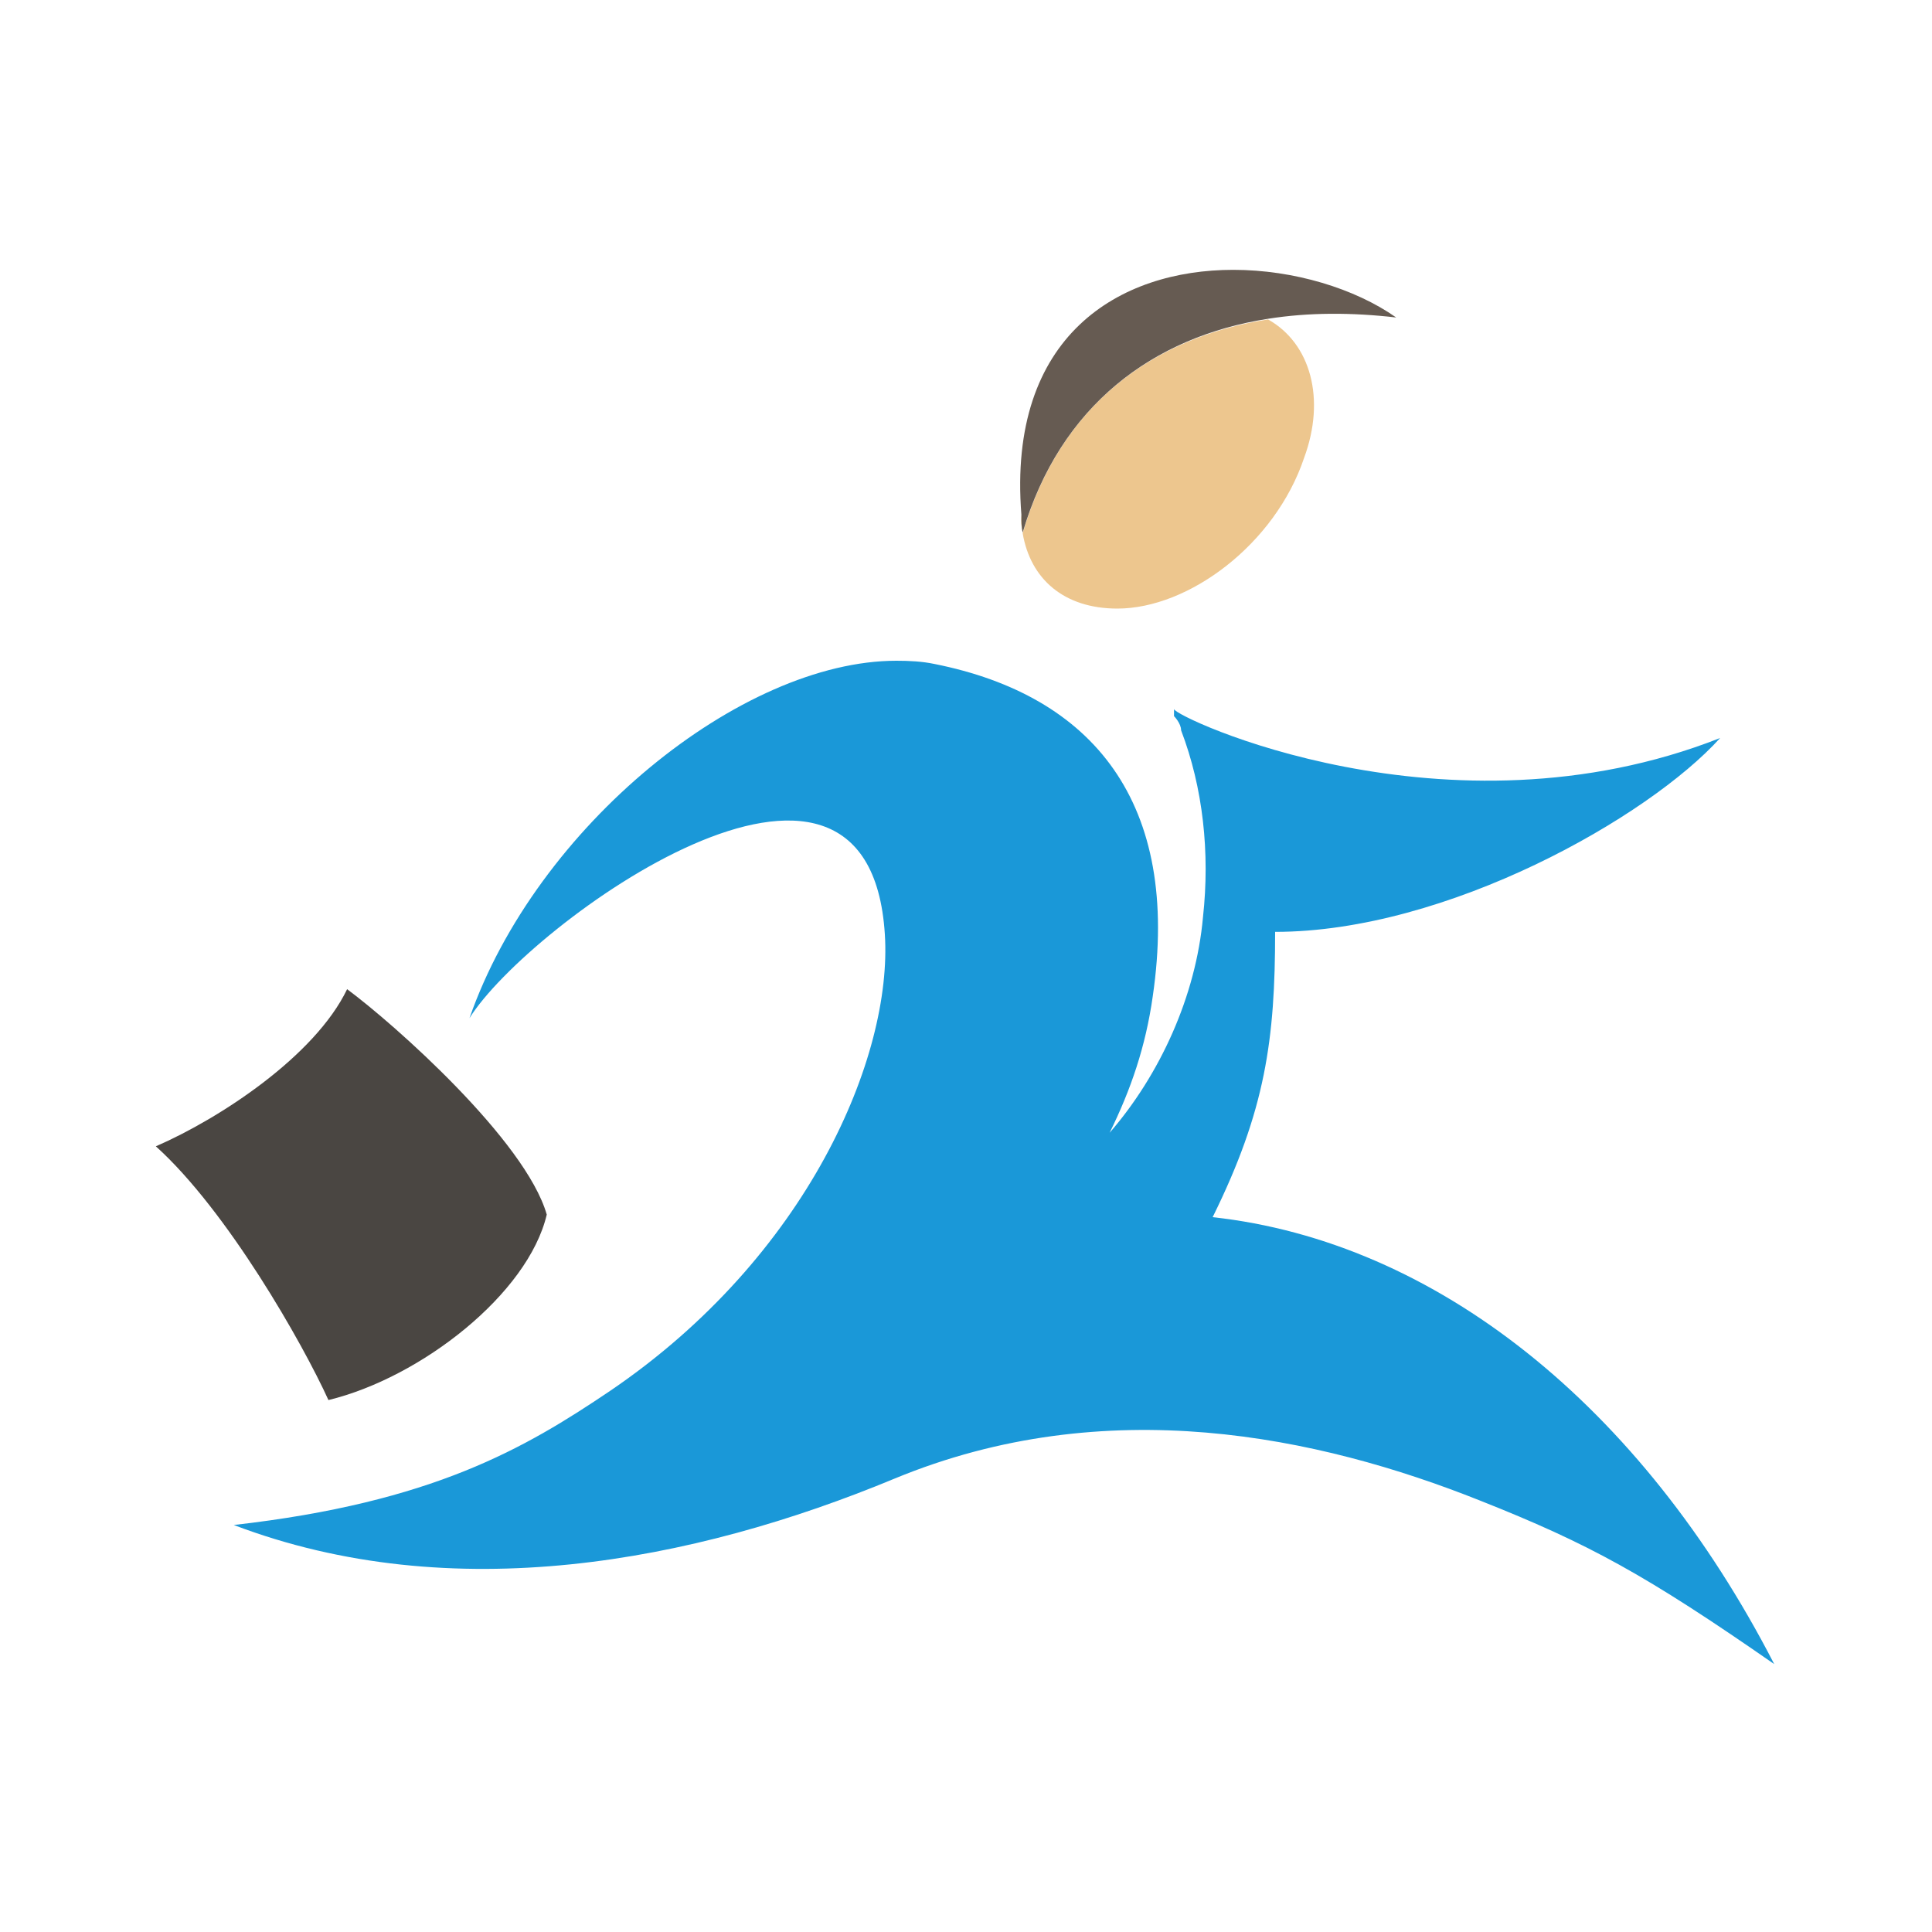
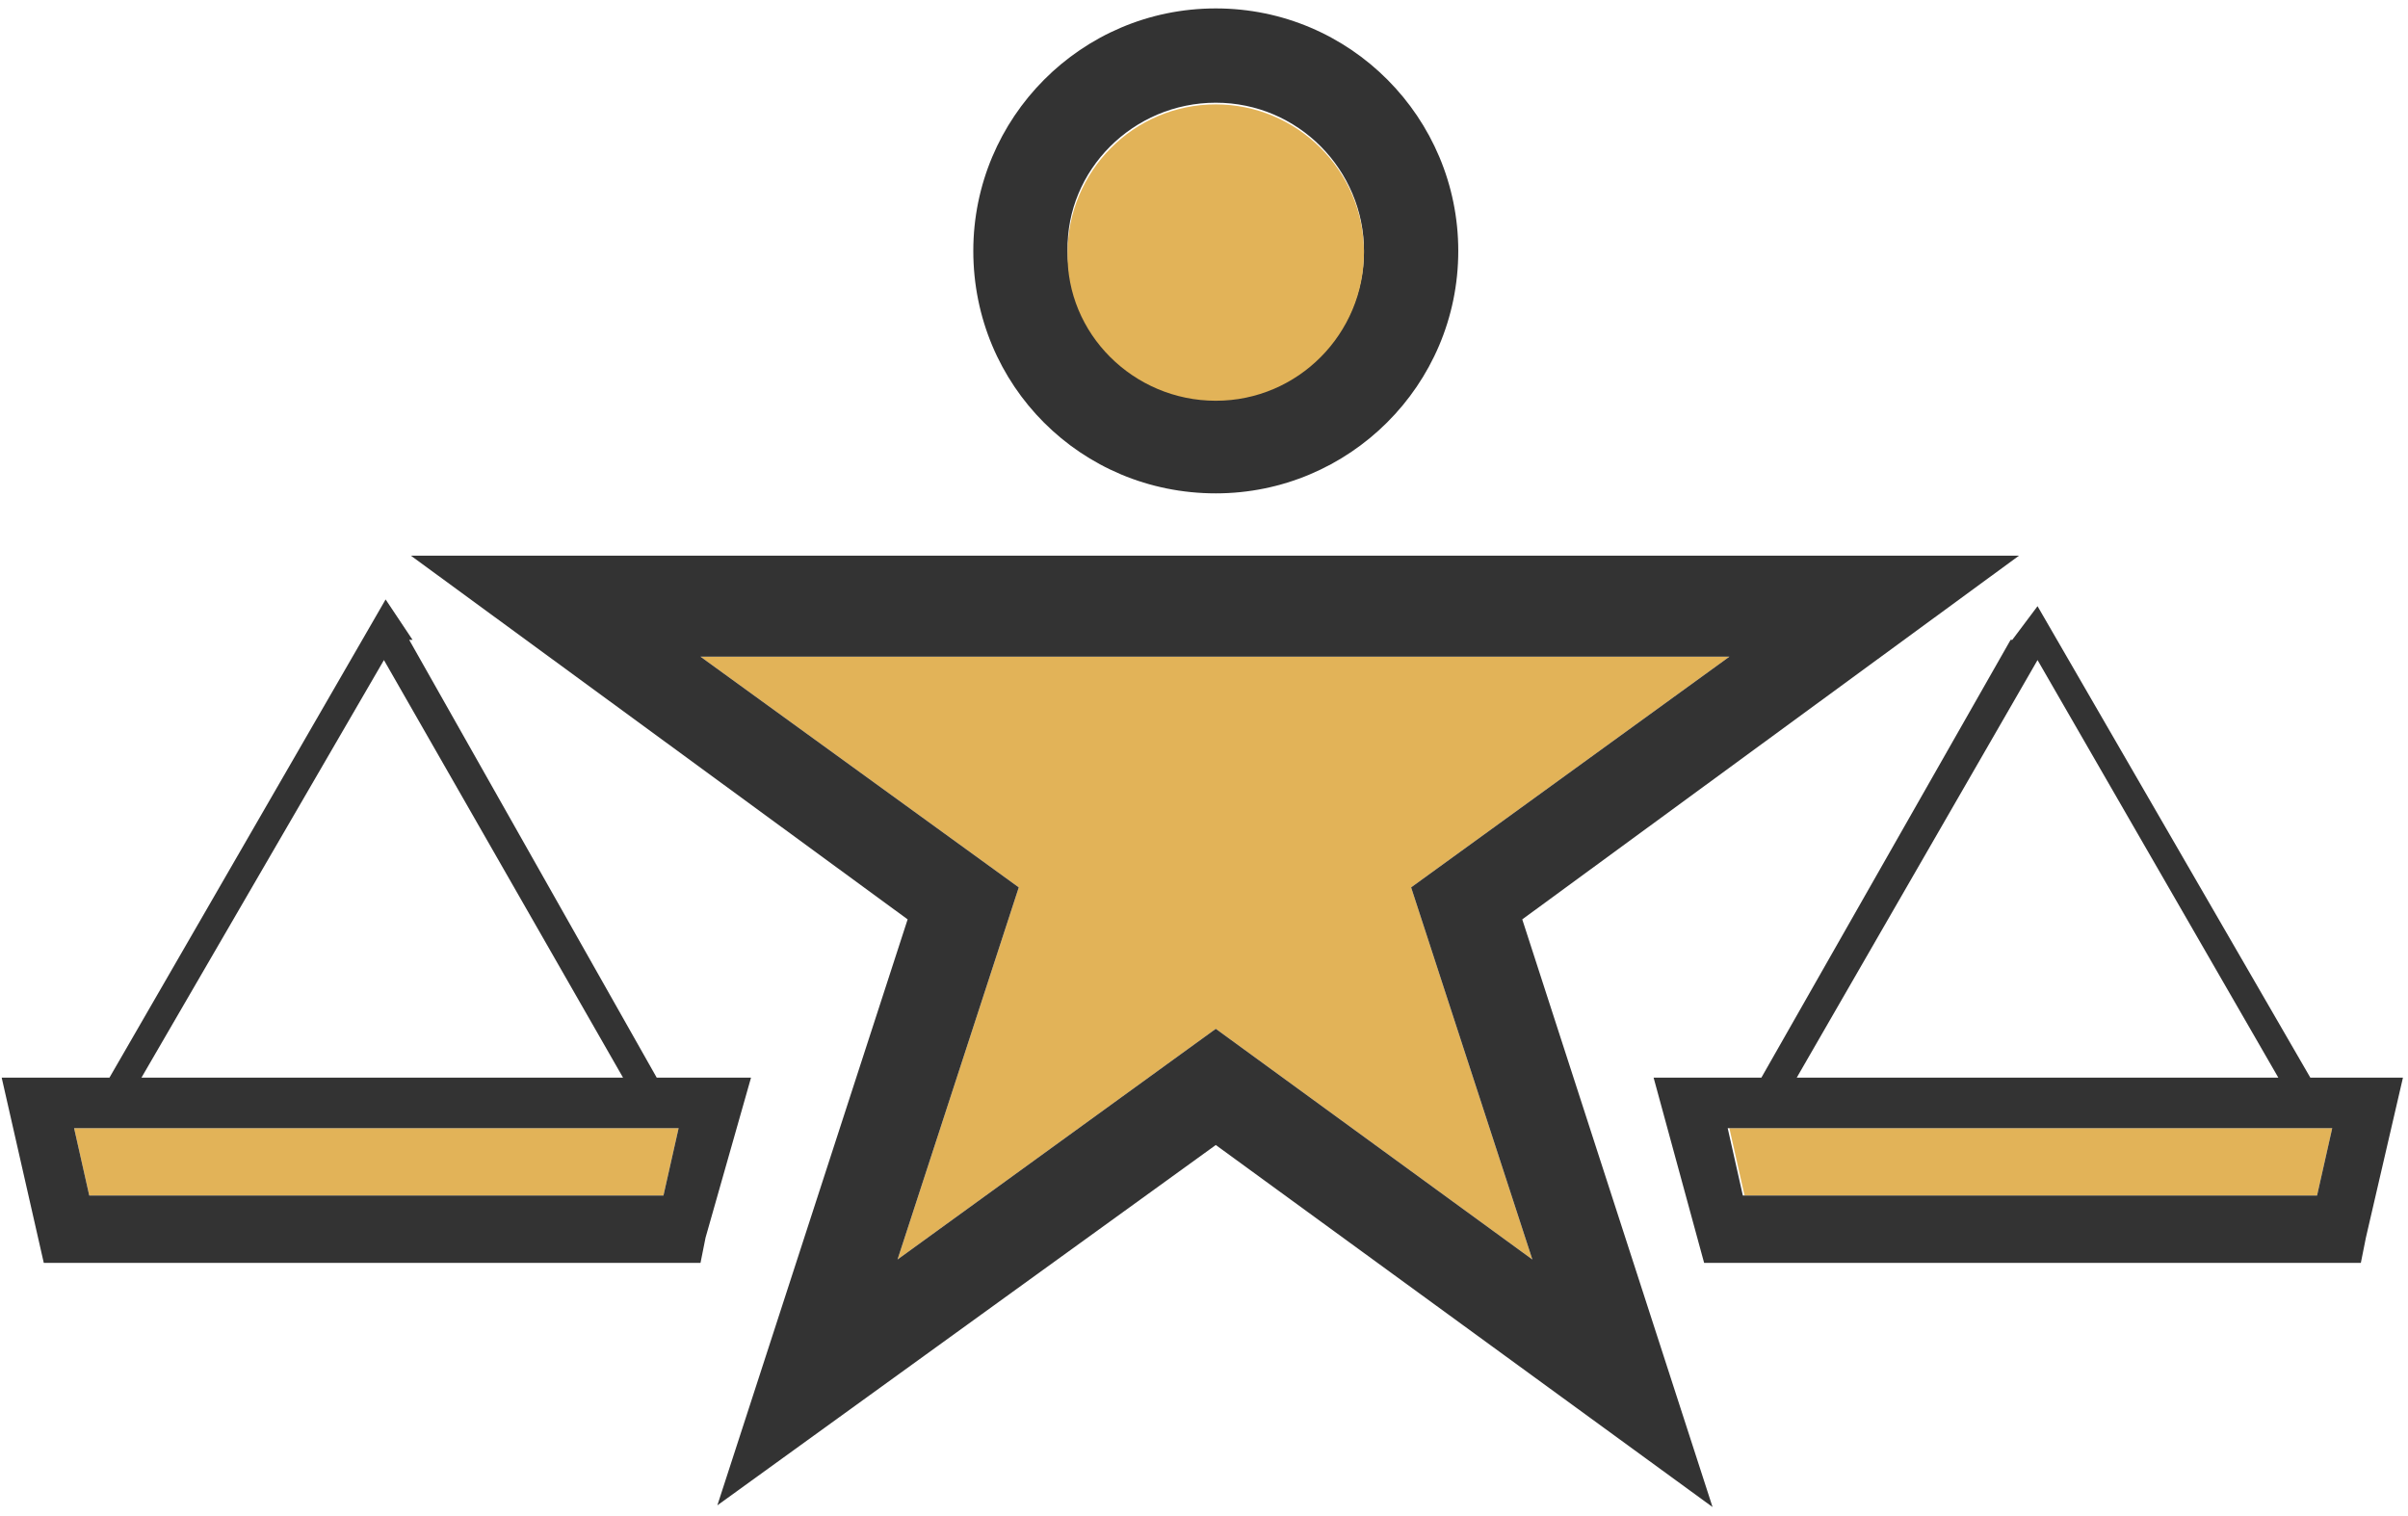
- <svg xmlns="http://www.w3.org/2000/svg" version="1.1" id="Layer_1" x="0px" y="0px" viewBox="0 0 300 300" enable-background="new 0 0 300 300" xml:space="preserve">
-   <g>
-     <path fill="#EDC68E" d="M158.8,82.7c-0.1-1-0.2-1.9-0.2-2.8C158.5,80.9,158.6,81.9,158.8,82.7z" />
-     <path fill="#EDC68E" d="M158.8,82.8c1.2,7.1,6.4,11.7,14.7,11.7c11.1,0,24.5-10,29-23.4c3.4-9.2,1-17.8-5.6-21.5   C178.9,52.4,164.6,63,158.8,82.8z" />
-     <path fill="#4A4642" d="M84.9,188.6c-3.3-11.5-23.7-29.6-31-35c-5,10.4-19.8,20.1-29.7,24.4C35.3,188,47,208.6,51,217.4   C65.4,213.9,82,200.9,84.9,188.6z" />
-     <path fill="#1A98D8" d="M188.3,189c8.2-16.6,9.7-27.6,9.7-44.3c26.7,0,58-17.8,69.1-30.1c-42.4,16.7-84.8-3.3-84.8-4.5v1.1   c0,0,1.1,1.1,1.1,2.2c3.4,8.9,4.5,19,3.4,29c-1.1,12.3-6.7,24.5-14.5,33.5c3.3-6.7,5.6-13.4,6.7-21.2c4.4-30.1-9.3-46.7-33.9-51.6   c-1.9-0.4-3.9-0.5-5.9-0.5c-24.1,0-55.9,25.7-66.3,55.5c9-14.5,62-53.1,64.5-13c1.2,18.9-11.9,50-42.7,70.9   c-13.2,8.9-27.5,17.3-58.4,20.8c33.9,12.9,71.3,5.8,102.6-7.2c32.9-13.6,65.8-6.6,90.9,3.4c16.9,6.7,25.7,11.5,45.7,25.4   C254.8,218.2,222.9,192.8,188.3,189z" />
-     <path fill="#665B52" d="M158.8,82.7C158.8,82.8,158.8,82.8,158.8,82.7C158.8,82.8,158.8,82.8,158.8,82.7   c5.8-19.7,20.2-30.4,38.1-33.2c6.3-1,13-1,19.9-0.2c-6.4-4.5-15.9-7.4-25.3-7.4c-17.6,0-35.1,10.1-32.9,38   C158.6,80.9,158.6,81.8,158.8,82.7z" />
-   </g>
+ <svg xmlns="http://www.w3.org/2000/svg" width="143" height="90" viewBox="0 0 143 90" fill="none">
+   <path d="M5.3 71H39.4L40.3 67H4.4L5.3 71Z" fill="#E2B358" />
+   <path d="M103.6 71H137.6L138.5 67H102.7L103.6 71Z" fill="#E2B358" />
+   <path d="M39 64L24.3 38H24.5L22.9 35.6L6.5 64H0.1L2.6 75H41.6L41.9 73.5L44.6 64H39ZM22.8 39.2L37 64H8.4L22.8 39.2ZM39.4 71H5.3L4.4 67H40.3L39.4 71Z" fill="#333333" />
+   <path d="M137.2 64L121 36L119.5 38H119.7L119.9 38.3V38H119.4L104.6 64H98.2L101.2 75H140.2L140.5 73.5L142.7 64H137.2ZM121 39.2L135.3 64H106.7L121 39.2ZM137.6 71H103.5L102.6 67H138.5L137.6 71Z" fill="#333333" />
+   <path d="M102.7 39H79.4H65H41.6L60.5 52.7L53.3 74.8L72.2 61.1L91 74.8L83.8 52.7L102.7 39Z" fill="#E2B358" />
+   <path d="M119.9 33H83.4H60.9H24.4L53.9 54.6L42.6 89.4L72.2 68L101.7 89.5L90.4 54.6L119.9 33ZM91 74.8L72.2 61.1L53.3 74.8L60.5 52.7L41.6 39H65H79.4H102.7L83.8 52.7L91 74.8Z" fill="#333333" />
+   <path d="M72.2 29.3C80.1 29.3 86.6 22.9 86.6 14.9C86.6 7 80.2 0.5 72.2 0.5C64.2 0.5 57.8 7 57.8 14.9C57.8 22.9 64.2 29.3 72.2 29.3ZM72.2 6.1C77.1 6.1 81 10.1 81 14.9C81 19.8 77 23.7 72.2 23.7C67.3 23.7 63.4 19.7 63.4 14.9C63.3 10.1 67.3 6.1 72.2 6.1Z" fill="#333333" />
+   <path d="M72.2 23.8C77.1 23.8 81 19.8 81 15C81 10.1 77 6.2 72.2 6.2C67.3 6.2 63.4 10.2 63.4 15C63.3 19.8 67.3 23.8 72.2 23.8Z" fill="#E2B358" />
</svg>
